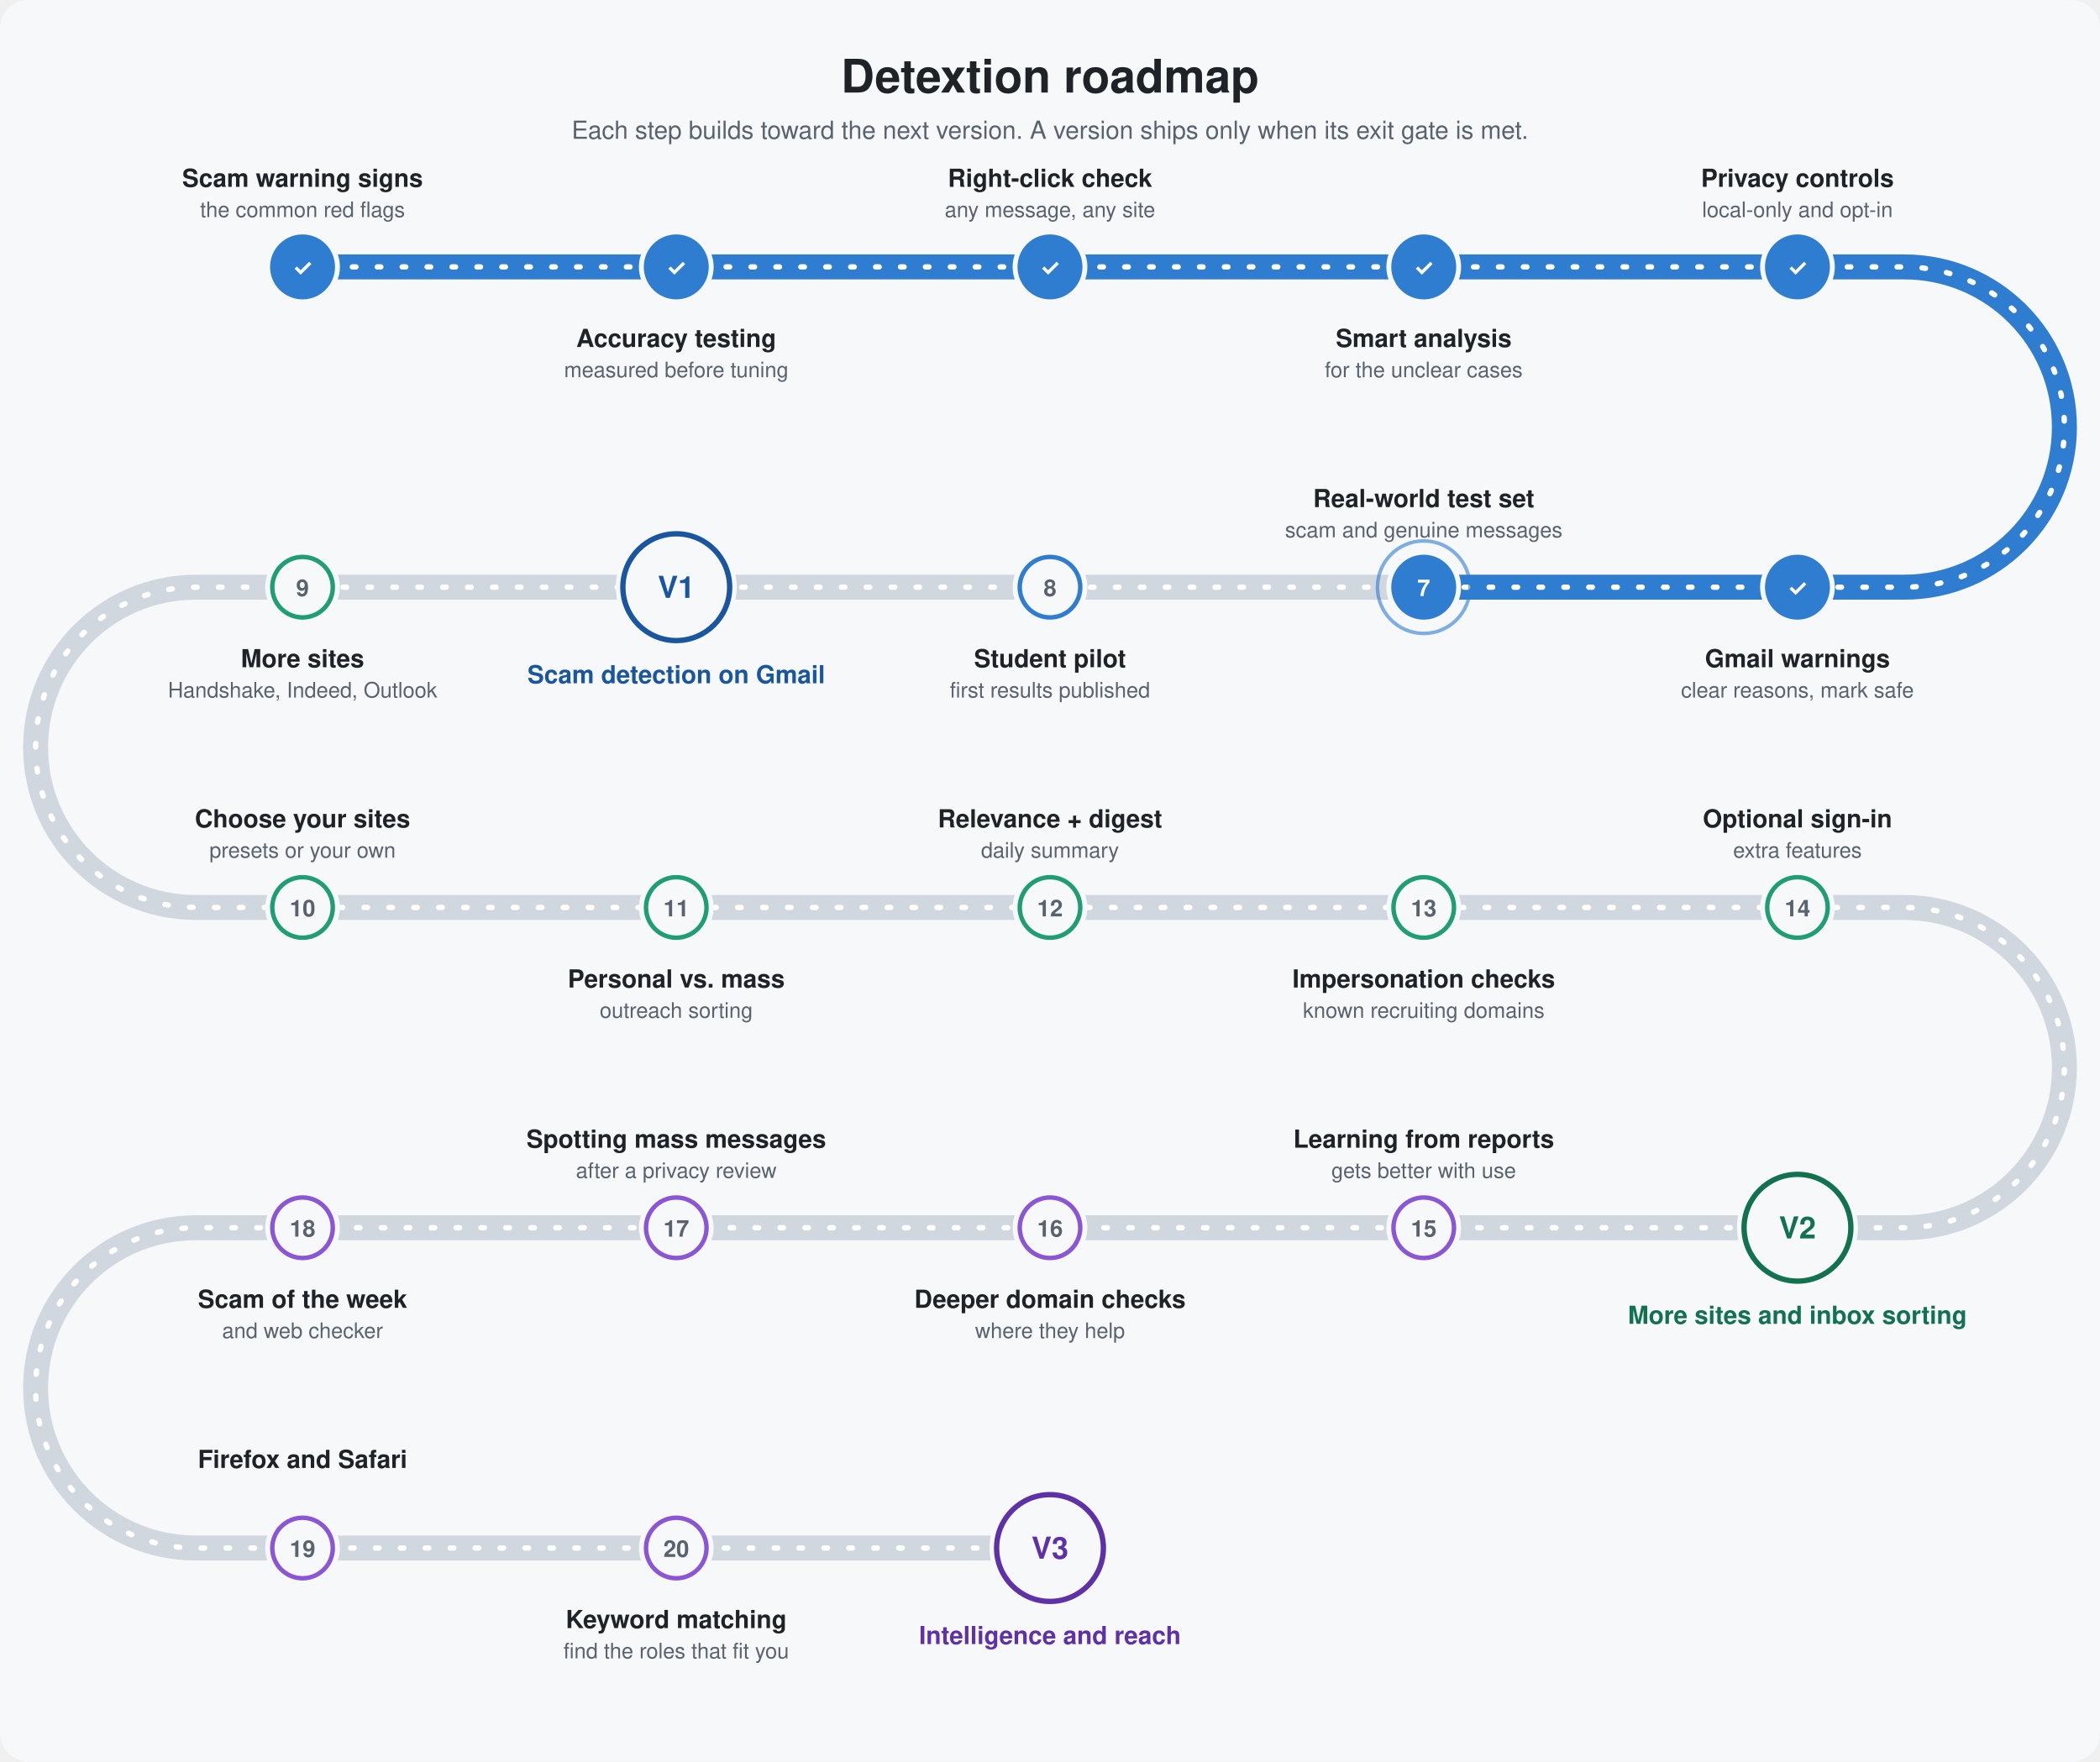
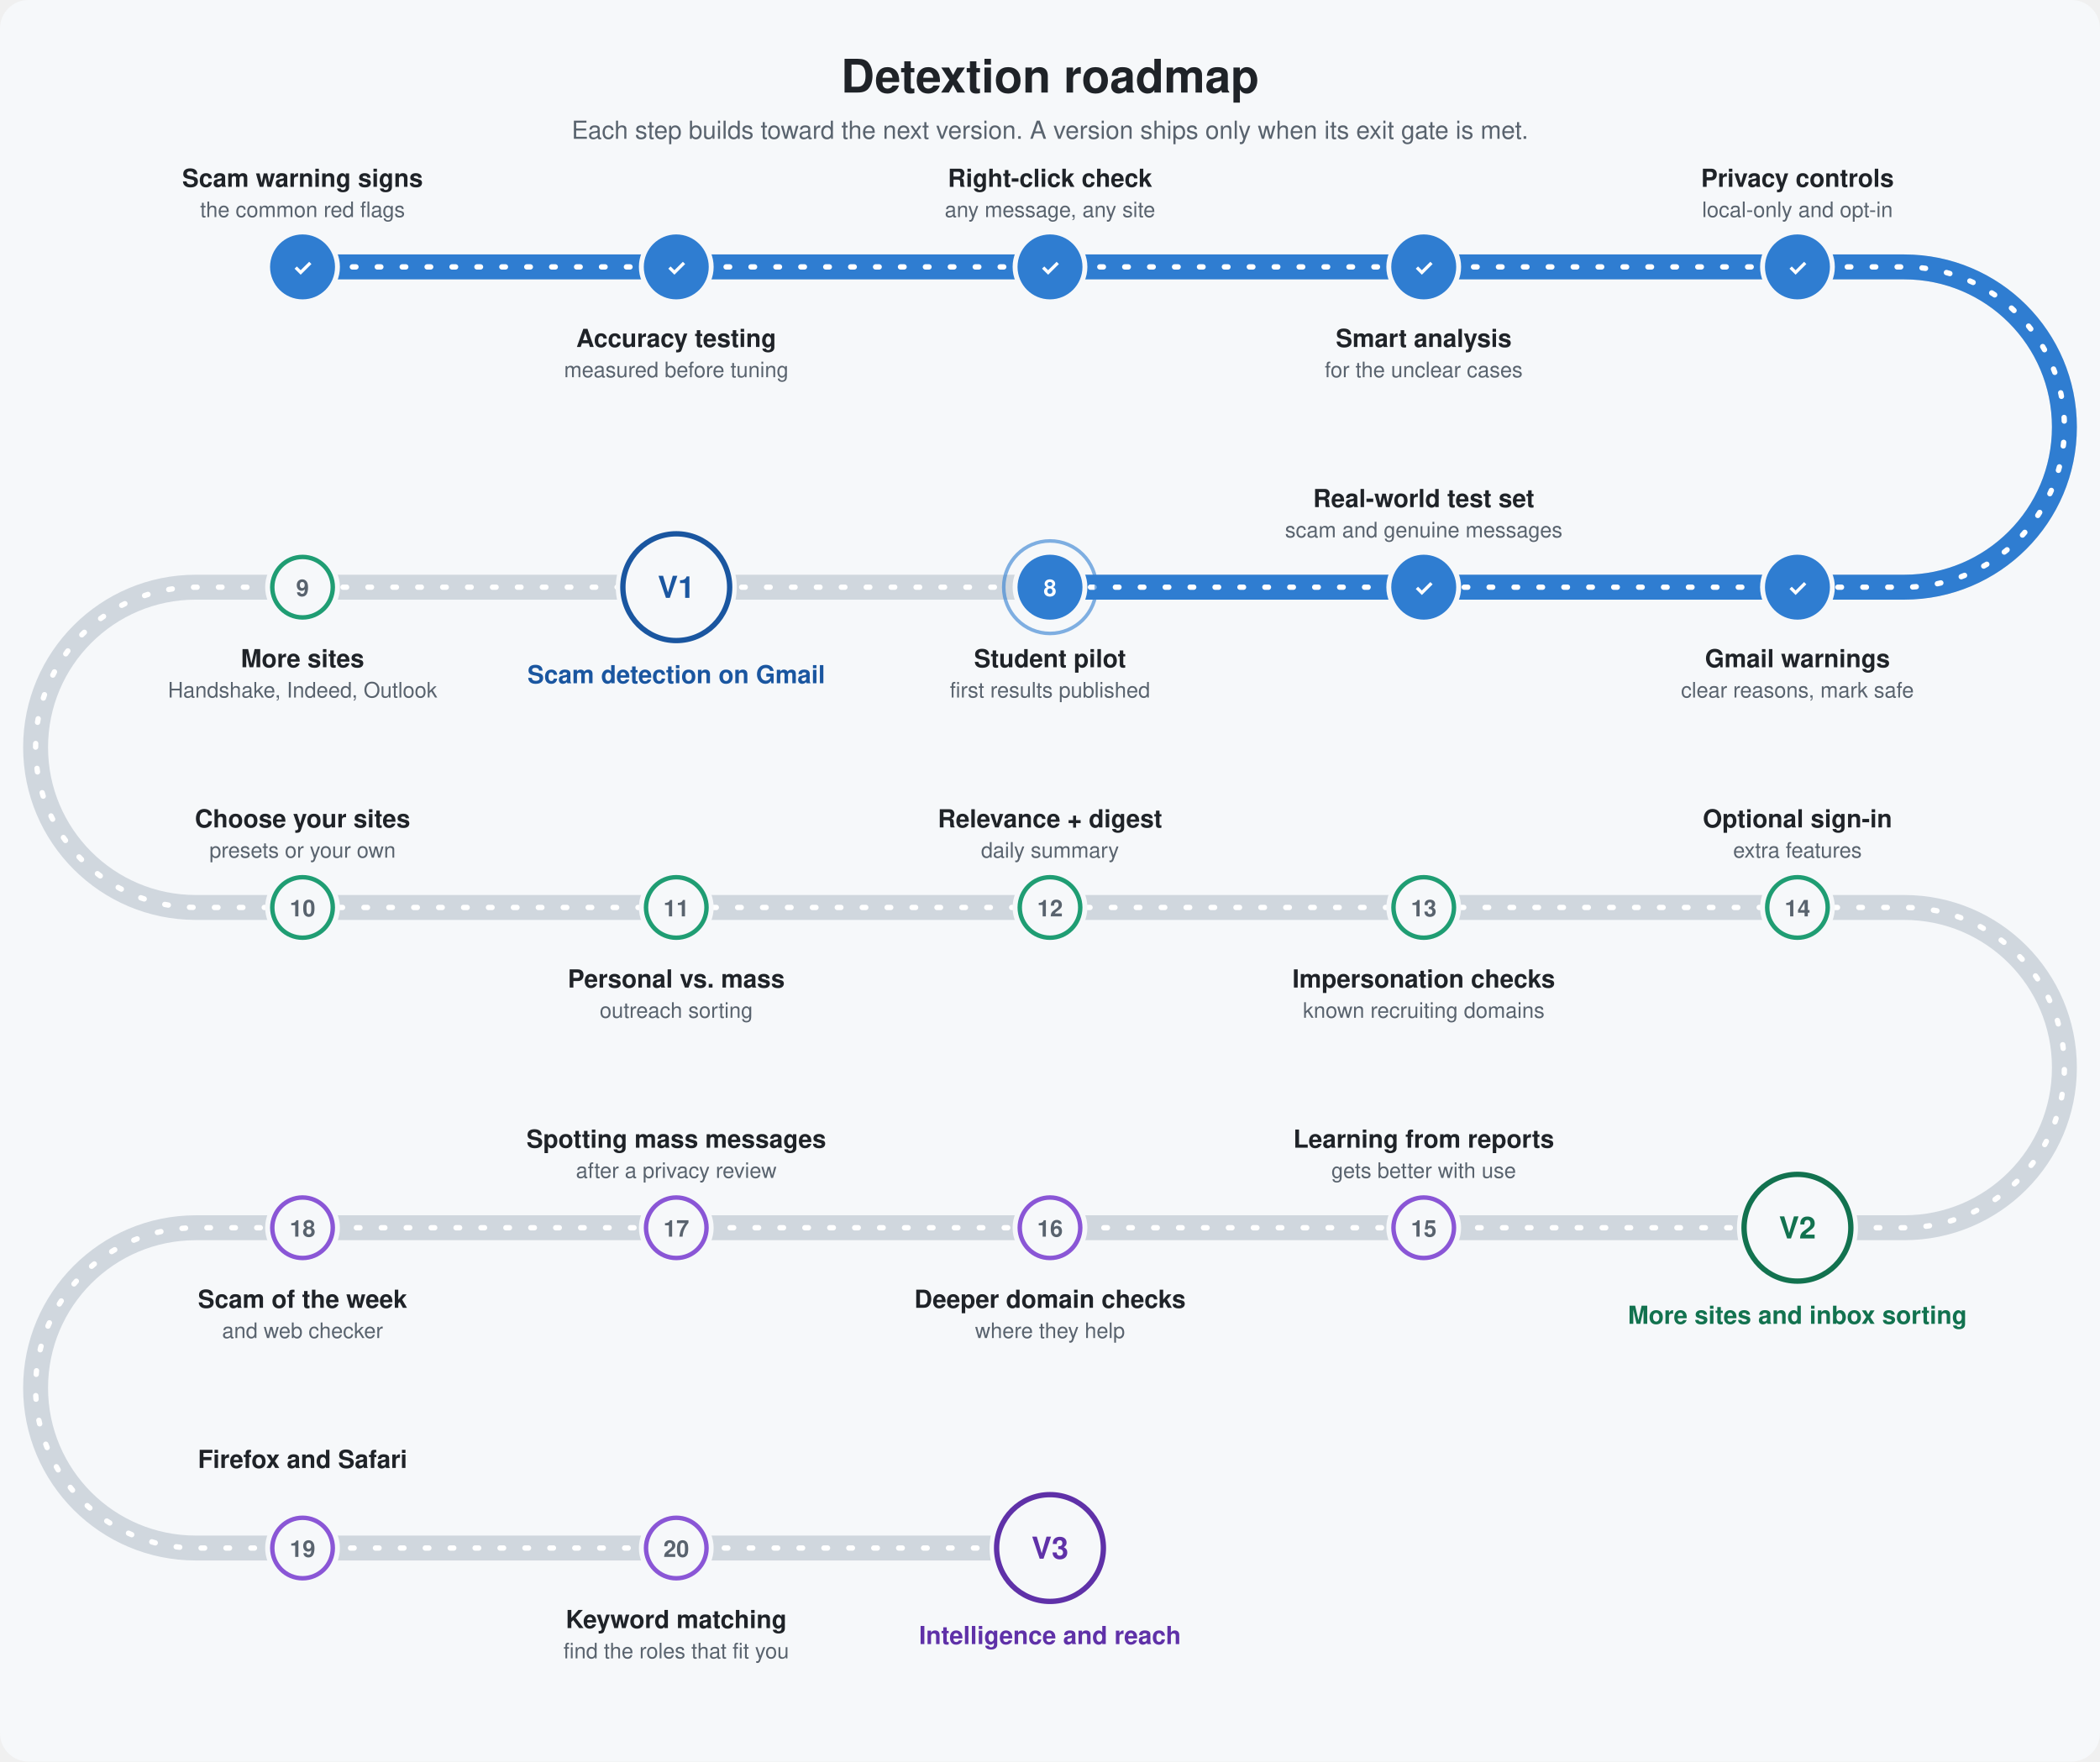
<svg xmlns="http://www.w3.org/2000/svg" viewBox="0 0 1180 990" width="1180" height="990" font-family="-apple-system,Segoe UI,Helvetica,Arial,sans-serif">
  <rect width="1180" height="990" rx="16" fill="#f6f8fa" />
  <text x="590" y="52" text-anchor="middle" font-size="26" font-weight="700" fill="#1f2328">Detextion roadmap</text>
  <text x="590" y="78" text-anchor="middle" font-size="14" fill="#59636e">Each step builds toward the next version. A version ships only when its exit gate is met.</text>
  <path d="M 170 150 L 1070 150 A 90 90 0 0 1 1070 330 L 110 330 A 90 90 0 0 0 110 510 L 1070 510 A 90 90 0 0 1 1070 690 L 110 690 A 90 90 0 0 0 110 870 L 590 870 " fill="none" stroke="#d0d7de" stroke-width="14" stroke-linecap="round" />
-   <path d="M 170 150 L 1070 150 A 90 90 0 0 1 1070 330 L 110 330 A 90 90 0 0 0 110 510 L 1070 510 A 90 90 0 0 1 1070 690 L 110 690 A 90 90 0 0 0 110 870 L 590 870 " fill="none" stroke="#2f7dd1" stroke-width="14" stroke-linecap="round" stroke-dasharray="1452.74 6390.97" stroke-dashoffset="0.00" />
+   <path d="M 170 150 L 1070 150 A 90 90 0 0 1 1070 330 L 110 330 A 90 90 0 0 0 110 510 L 1070 510 A 90 90 0 0 1 1070 690 L 110 690 A 90 90 0 0 0 110 870 L 590 870 " fill="none" stroke="#2f7dd1" stroke-width="14" stroke-linecap="round" stroke-dasharray="1662.74 6390.97" stroke-dashoffset="0.00" />
  <path d="M 170 150 L 1070 150 A 90 90 0 0 1 1070 330 L 110 330 A 90 90 0 0 0 110 510 L 1070 510 A 90 90 0 0 1 1070 690 L 110 690 A 90 90 0 0 0 110 870 L 590 870 " fill="none" stroke="#ffffff" stroke-width="3" stroke-dasharray="2 12" stroke-linecap="round" />
  <circle cx="170" cy="150" r="21" fill="#f6f8fa" />
  <circle cx="170" cy="150" r="17" fill="#2f7dd1" stroke="#2f7dd1" stroke-width="2.5" />
  <text x="170" y="155" text-anchor="middle" font-size="13" font-weight="700" fill="#fff">✓</text>
  <text x="170" y="105" text-anchor="middle" font-size="14" font-weight="600" fill="#1f2328">Scam warning signs</text>
  <text x="170" y="122" text-anchor="middle" font-size="12" fill="#59636e">the common red flags</text>
  <circle cx="380" cy="150" r="21" fill="#f6f8fa" />
  <circle cx="380" cy="150" r="17" fill="#2f7dd1" stroke="#2f7dd1" stroke-width="2.5" />
  <text x="380" y="155" text-anchor="middle" font-size="13" font-weight="700" fill="#fff">✓</text>
  <text x="380" y="195" text-anchor="middle" font-size="14" font-weight="600" fill="#1f2328">Accuracy testing</text>
  <text x="380" y="212" text-anchor="middle" font-size="12" fill="#59636e">measured before tuning</text>
  <circle cx="590" cy="150" r="21" fill="#f6f8fa" />
  <circle cx="590" cy="150" r="17" fill="#2f7dd1" stroke="#2f7dd1" stroke-width="2.5" />
  <text x="590" y="155" text-anchor="middle" font-size="13" font-weight="700" fill="#fff">✓</text>
  <text x="590" y="105" text-anchor="middle" font-size="14" font-weight="600" fill="#1f2328">Right-click check</text>
  <text x="590" y="122" text-anchor="middle" font-size="12" fill="#59636e">any message, any site</text>
  <circle cx="800" cy="150" r="21" fill="#f6f8fa" />
  <circle cx="800" cy="150" r="17" fill="#2f7dd1" stroke="#2f7dd1" stroke-width="2.5" />
  <text x="800" y="155" text-anchor="middle" font-size="13" font-weight="700" fill="#fff">✓</text>
  <text x="800" y="195" text-anchor="middle" font-size="14" font-weight="600" fill="#1f2328">Smart analysis</text>
  <text x="800" y="212" text-anchor="middle" font-size="12" fill="#59636e">for the unclear cases</text>
  <circle cx="1010" cy="150" r="21" fill="#f6f8fa" />
  <circle cx="1010" cy="150" r="17" fill="#2f7dd1" stroke="#2f7dd1" stroke-width="2.5" />
  <text x="1010" y="155" text-anchor="middle" font-size="13" font-weight="700" fill="#fff">✓</text>
  <text x="1010" y="105" text-anchor="middle" font-size="14" font-weight="600" fill="#1f2328">Privacy controls</text>
  <text x="1010" y="122" text-anchor="middle" font-size="12" fill="#59636e">local-only and opt-in</text>
  <circle cx="1010" cy="330" r="21" fill="#f6f8fa" />
  <circle cx="1010" cy="330" r="17" fill="#2f7dd1" stroke="#2f7dd1" stroke-width="2.5" />
  <text x="1010" y="335" text-anchor="middle" font-size="13" font-weight="700" fill="#fff">✓</text>
  <text x="1010" y="375" text-anchor="middle" font-size="14" font-weight="600" fill="#1f2328">Gmail warnings</text>
  <text x="1010" y="392" text-anchor="middle" font-size="12" fill="#59636e">clear reasons, mark safe</text>
  <circle cx="800" cy="330" r="21" fill="#f6f8fa" />
-   <circle cx="800" cy="330" r="26" fill="none" stroke="#2f7dd1" stroke-width="2" opacity="0.6" />
  <circle cx="800" cy="330" r="17" fill="#2f7dd1" stroke="#2f7dd1" stroke-width="2.5" />
-   <text x="800" y="335" text-anchor="middle" font-size="13" font-weight="700" fill="#fff">7</text>
+   <text x="800" y="335" text-anchor="middle" font-size="13" font-weight="700" fill="#fff">✓</text>
  <text x="800" y="285" text-anchor="middle" font-size="14" font-weight="600" fill="#1f2328">Real-world test set</text>
  <text x="800" y="302" text-anchor="middle" font-size="12" fill="#59636e">scam and genuine messages</text>
  <circle cx="590" cy="330" r="21" fill="#f6f8fa" />
-   <circle cx="590" cy="330" r="17" fill="#f6f8fa" stroke="#2f7dd1" stroke-width="2.5" />
-   <text x="590" y="335" text-anchor="middle" font-size="13" font-weight="700" fill="#59636e">8</text>
+   <circle cx="590" cy="330" r="26" fill="none" stroke="#2f7dd1" stroke-width="2" opacity="0.6" />
+   <circle cx="590" cy="330" r="17" fill="#2f7dd1" stroke="#2f7dd1" stroke-width="2.5" />
+   <text x="590" y="335" text-anchor="middle" font-size="13" font-weight="700" fill="#fff">8</text>
  <text x="590" y="375" text-anchor="middle" font-size="14" font-weight="600" fill="#1f2328">Student pilot</text>
  <text x="590" y="392" text-anchor="middle" font-size="12" fill="#59636e">first results published</text>
  <circle cx="380" cy="330" r="34" fill="#f6f8fa" />
  <circle cx="380" cy="330" r="30" fill="#f6f8fa" stroke="#1a56a0" stroke-width="3" />
  <text x="380" y="336" text-anchor="middle" font-size="17" font-weight="700" fill="#1a56a0">V1</text>
  <text x="380" y="384" text-anchor="middle" font-size="14" font-weight="700" fill="#1a56a0">Scam detection on Gmail</text>
  <circle cx="170" cy="330" r="21" fill="#f6f8fa" />
  <circle cx="170" cy="330" r="17" fill="#f6f8fa" stroke="#1f9d73" stroke-width="2.5" />
  <text x="170" y="335" text-anchor="middle" font-size="13" font-weight="700" fill="#59636e">9</text>
  <text x="170" y="375" text-anchor="middle" font-size="14" font-weight="600" fill="#1f2328">More sites</text>
  <text x="170" y="392" text-anchor="middle" font-size="12" fill="#59636e">Handshake, Indeed, Outlook</text>
  <circle cx="170" cy="510" r="21" fill="#f6f8fa" />
  <circle cx="170" cy="510" r="17" fill="#f6f8fa" stroke="#1f9d73" stroke-width="2.5" />
  <text x="170" y="515" text-anchor="middle" font-size="13" font-weight="700" fill="#59636e">10</text>
  <text x="170" y="465" text-anchor="middle" font-size="14" font-weight="600" fill="#1f2328">Choose your sites</text>
  <text x="170" y="482" text-anchor="middle" font-size="12" fill="#59636e">presets or your own</text>
  <circle cx="380" cy="510" r="21" fill="#f6f8fa" />
  <circle cx="380" cy="510" r="17" fill="#f6f8fa" stroke="#1f9d73" stroke-width="2.5" />
  <text x="380" y="515" text-anchor="middle" font-size="13" font-weight="700" fill="#59636e">11</text>
  <text x="380" y="555" text-anchor="middle" font-size="14" font-weight="600" fill="#1f2328">Personal vs. mass</text>
  <text x="380" y="572" text-anchor="middle" font-size="12" fill="#59636e">outreach sorting</text>
  <circle cx="590" cy="510" r="21" fill="#f6f8fa" />
  <circle cx="590" cy="510" r="17" fill="#f6f8fa" stroke="#1f9d73" stroke-width="2.5" />
  <text x="590" y="515" text-anchor="middle" font-size="13" font-weight="700" fill="#59636e">12</text>
  <text x="590" y="465" text-anchor="middle" font-size="14" font-weight="600" fill="#1f2328">Relevance + digest</text>
  <text x="590" y="482" text-anchor="middle" font-size="12" fill="#59636e">daily summary</text>
  <circle cx="800" cy="510" r="21" fill="#f6f8fa" />
  <circle cx="800" cy="510" r="17" fill="#f6f8fa" stroke="#1f9d73" stroke-width="2.5" />
  <text x="800" y="515" text-anchor="middle" font-size="13" font-weight="700" fill="#59636e">13</text>
  <text x="800" y="555" text-anchor="middle" font-size="14" font-weight="600" fill="#1f2328">Impersonation checks</text>
  <text x="800" y="572" text-anchor="middle" font-size="12" fill="#59636e">known recruiting domains</text>
  <circle cx="1010" cy="510" r="21" fill="#f6f8fa" />
  <circle cx="1010" cy="510" r="17" fill="#f6f8fa" stroke="#1f9d73" stroke-width="2.5" />
  <text x="1010" y="515" text-anchor="middle" font-size="13" font-weight="700" fill="#59636e">14</text>
  <text x="1010" y="465" text-anchor="middle" font-size="14" font-weight="600" fill="#1f2328">Optional sign-in</text>
  <text x="1010" y="482" text-anchor="middle" font-size="12" fill="#59636e">extra features</text>
  <circle cx="1010" cy="690" r="34" fill="#f6f8fa" />
  <circle cx="1010" cy="690" r="30" fill="#f6f8fa" stroke="#12724f" stroke-width="3" />
  <text x="1010" y="696" text-anchor="middle" font-size="17" font-weight="700" fill="#12724f">V2</text>
  <text x="1010" y="744" text-anchor="middle" font-size="14" font-weight="700" fill="#12724f">More sites and inbox sorting</text>
  <circle cx="800" cy="690" r="21" fill="#f6f8fa" />
  <circle cx="800" cy="690" r="17" fill="#f6f8fa" stroke="#8a56d6" stroke-width="2.5" />
  <text x="800" y="695" text-anchor="middle" font-size="13" font-weight="700" fill="#59636e">15</text>
  <text x="800" y="645" text-anchor="middle" font-size="14" font-weight="600" fill="#1f2328">Learning from reports</text>
  <text x="800" y="662" text-anchor="middle" font-size="12" fill="#59636e">gets better with use</text>
  <circle cx="590" cy="690" r="21" fill="#f6f8fa" />
  <circle cx="590" cy="690" r="17" fill="#f6f8fa" stroke="#8a56d6" stroke-width="2.5" />
  <text x="590" y="695" text-anchor="middle" font-size="13" font-weight="700" fill="#59636e">16</text>
  <text x="590" y="735" text-anchor="middle" font-size="14" font-weight="600" fill="#1f2328">Deeper domain checks</text>
  <text x="590" y="752" text-anchor="middle" font-size="12" fill="#59636e">where they help</text>
  <circle cx="380" cy="690" r="21" fill="#f6f8fa" />
  <circle cx="380" cy="690" r="17" fill="#f6f8fa" stroke="#8a56d6" stroke-width="2.5" />
  <text x="380" y="695" text-anchor="middle" font-size="13" font-weight="700" fill="#59636e">17</text>
  <text x="380" y="645" text-anchor="middle" font-size="14" font-weight="600" fill="#1f2328">Spotting mass messages</text>
  <text x="380" y="662" text-anchor="middle" font-size="12" fill="#59636e">after a privacy review</text>
  <circle cx="170" cy="690" r="21" fill="#f6f8fa" />
  <circle cx="170" cy="690" r="17" fill="#f6f8fa" stroke="#8a56d6" stroke-width="2.5" />
  <text x="170" y="695" text-anchor="middle" font-size="13" font-weight="700" fill="#59636e">18</text>
  <text x="170" y="735" text-anchor="middle" font-size="14" font-weight="600" fill="#1f2328">Scam of the week</text>
  <text x="170" y="752" text-anchor="middle" font-size="12" fill="#59636e">and web checker</text>
  <circle cx="170" cy="870" r="21" fill="#f6f8fa" />
  <circle cx="170" cy="870" r="17" fill="#f6f8fa" stroke="#8a56d6" stroke-width="2.5" />
  <text x="170" y="875" text-anchor="middle" font-size="13" font-weight="700" fill="#59636e">19</text>
  <text x="170" y="825" text-anchor="middle" font-size="14" font-weight="600" fill="#1f2328">Firefox and Safari</text>
  <circle cx="380" cy="870" r="21" fill="#f6f8fa" />
  <circle cx="380" cy="870" r="17" fill="#f6f8fa" stroke="#8a56d6" stroke-width="2.5" />
  <text x="380" y="875" text-anchor="middle" font-size="13" font-weight="700" fill="#59636e">20</text>
  <text x="380" y="915" text-anchor="middle" font-size="14" font-weight="600" fill="#1f2328">Keyword matching</text>
  <text x="380" y="932" text-anchor="middle" font-size="12" fill="#59636e">find the roles that fit you</text>
  <circle cx="590" cy="870" r="34" fill="#f6f8fa" />
  <circle cx="590" cy="870" r="30" fill="#f6f8fa" stroke="#5f31a8" stroke-width="3" />
  <text x="590" y="876" text-anchor="middle" font-size="17" font-weight="700" fill="#5f31a8">V3</text>
  <text x="590" y="924" text-anchor="middle" font-size="14" font-weight="700" fill="#5f31a8">Intelligence and reach</text>
</svg>
